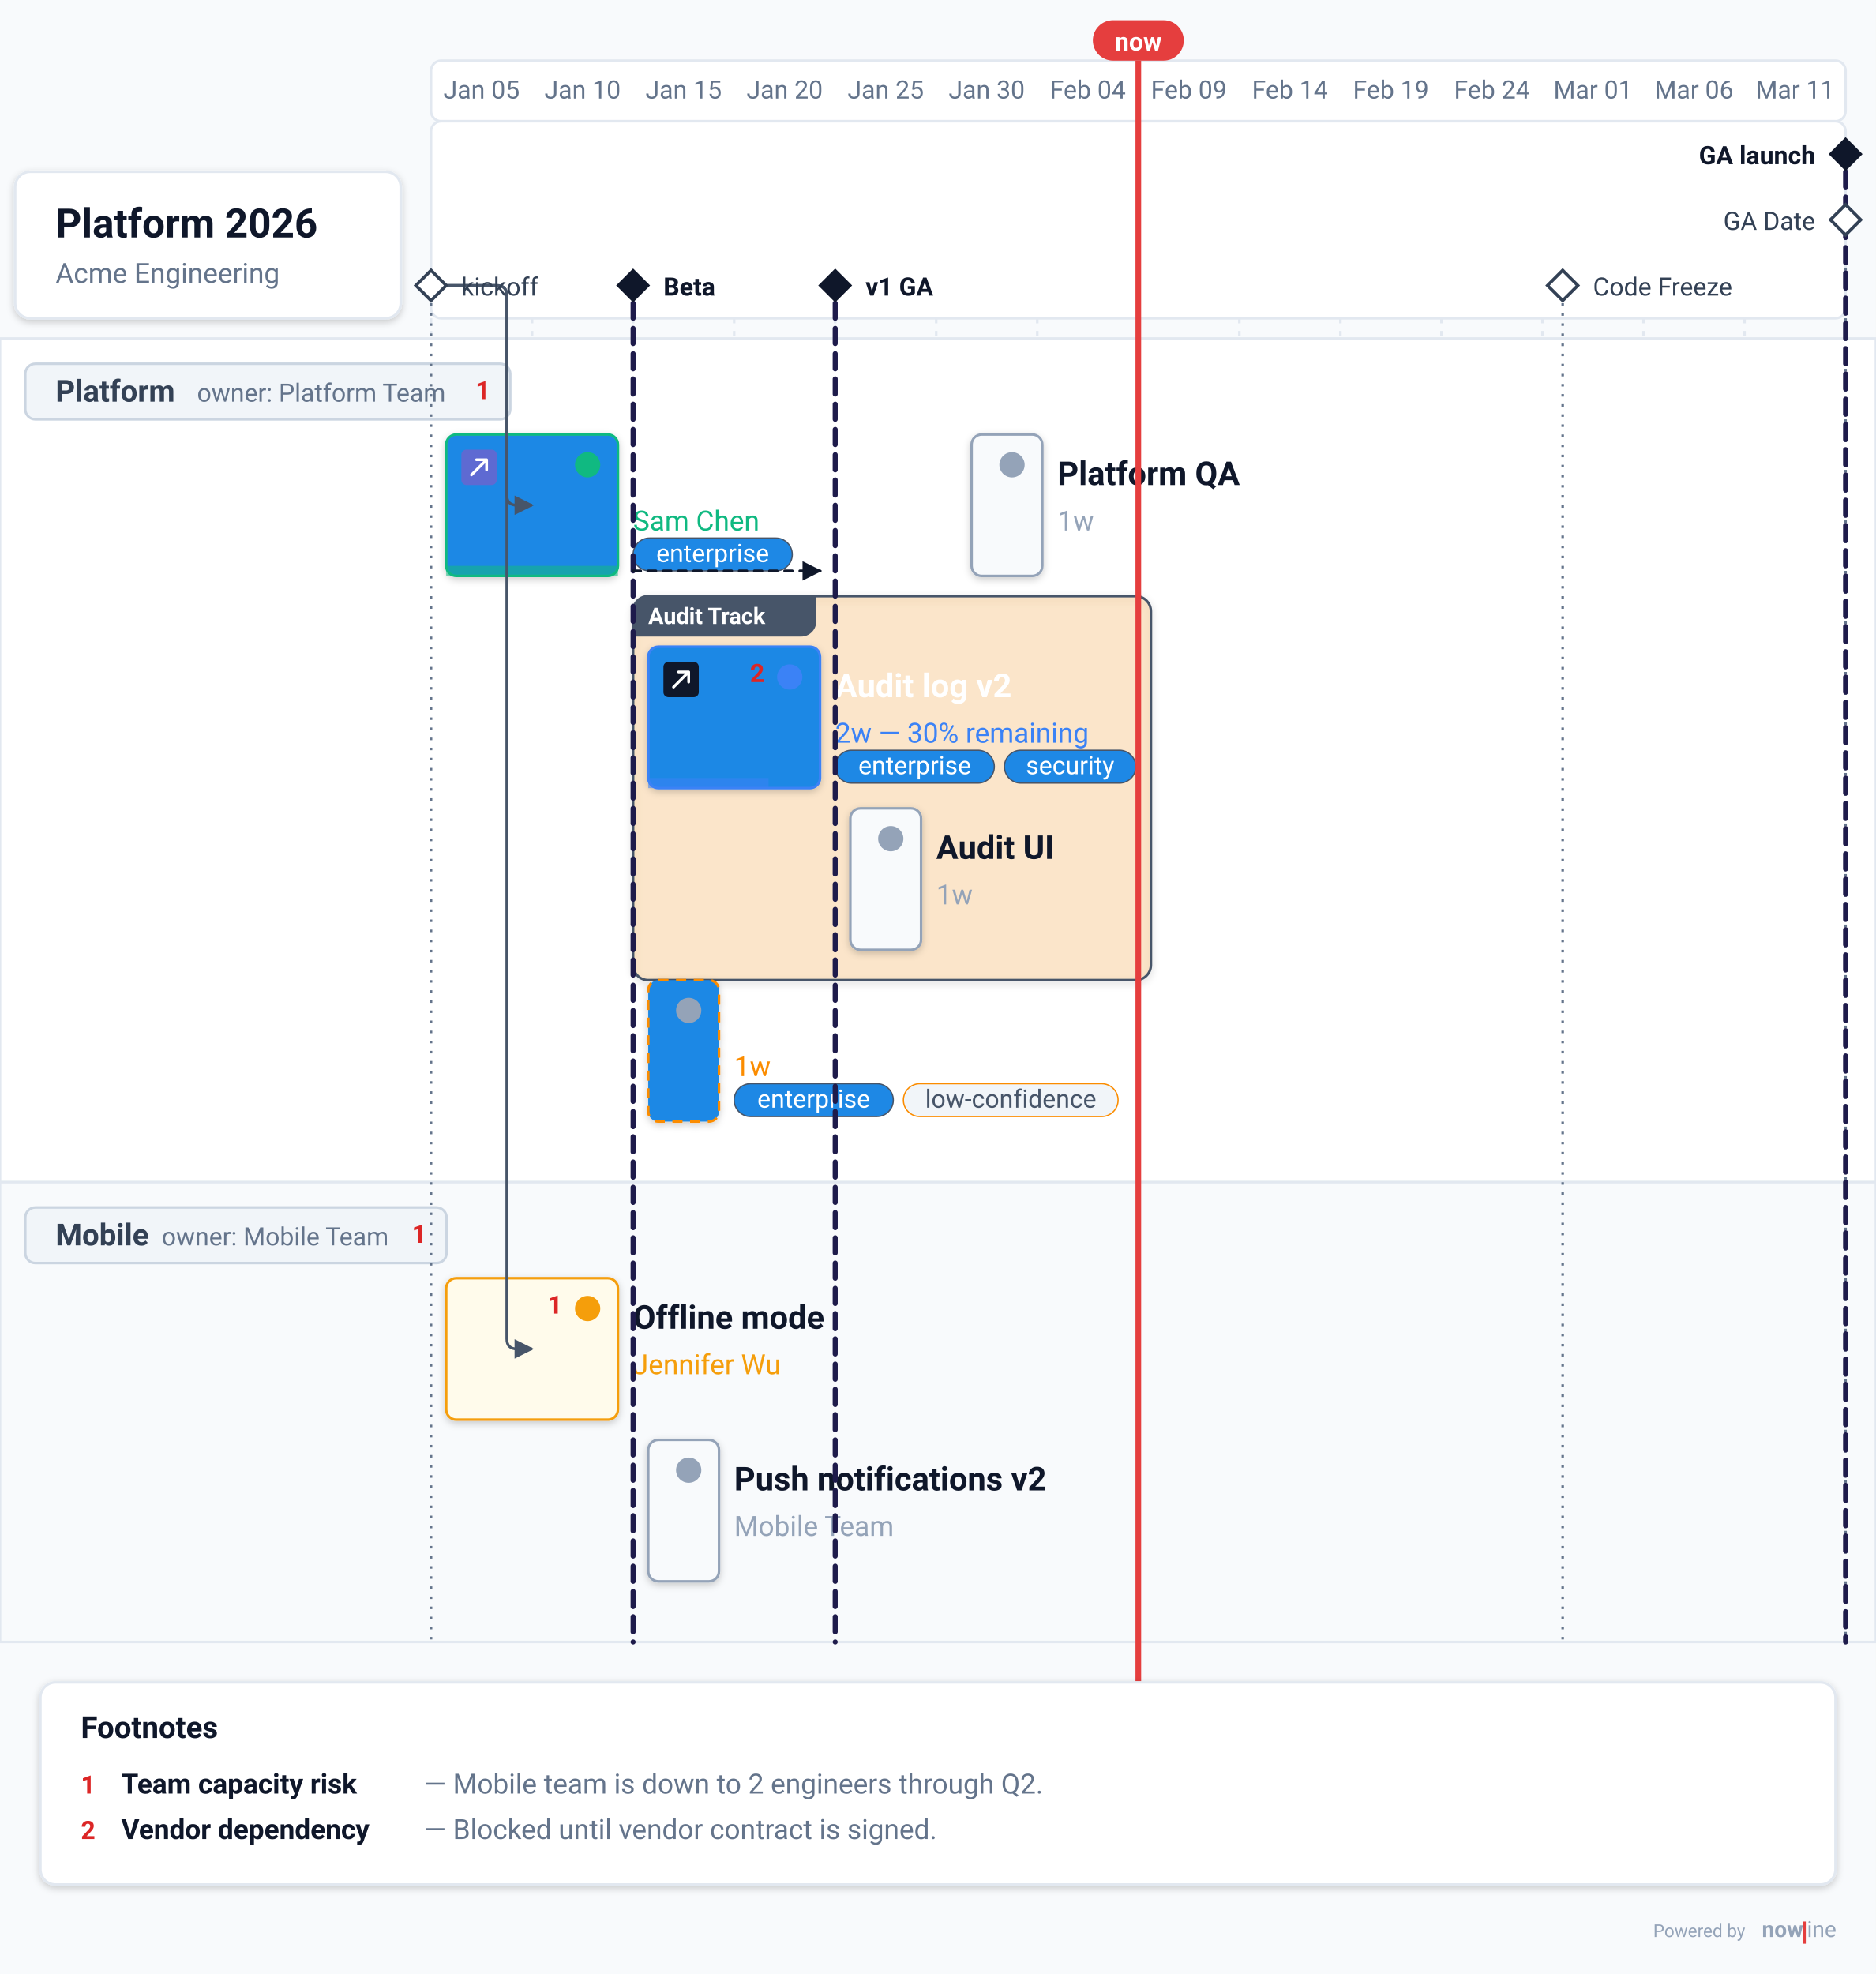
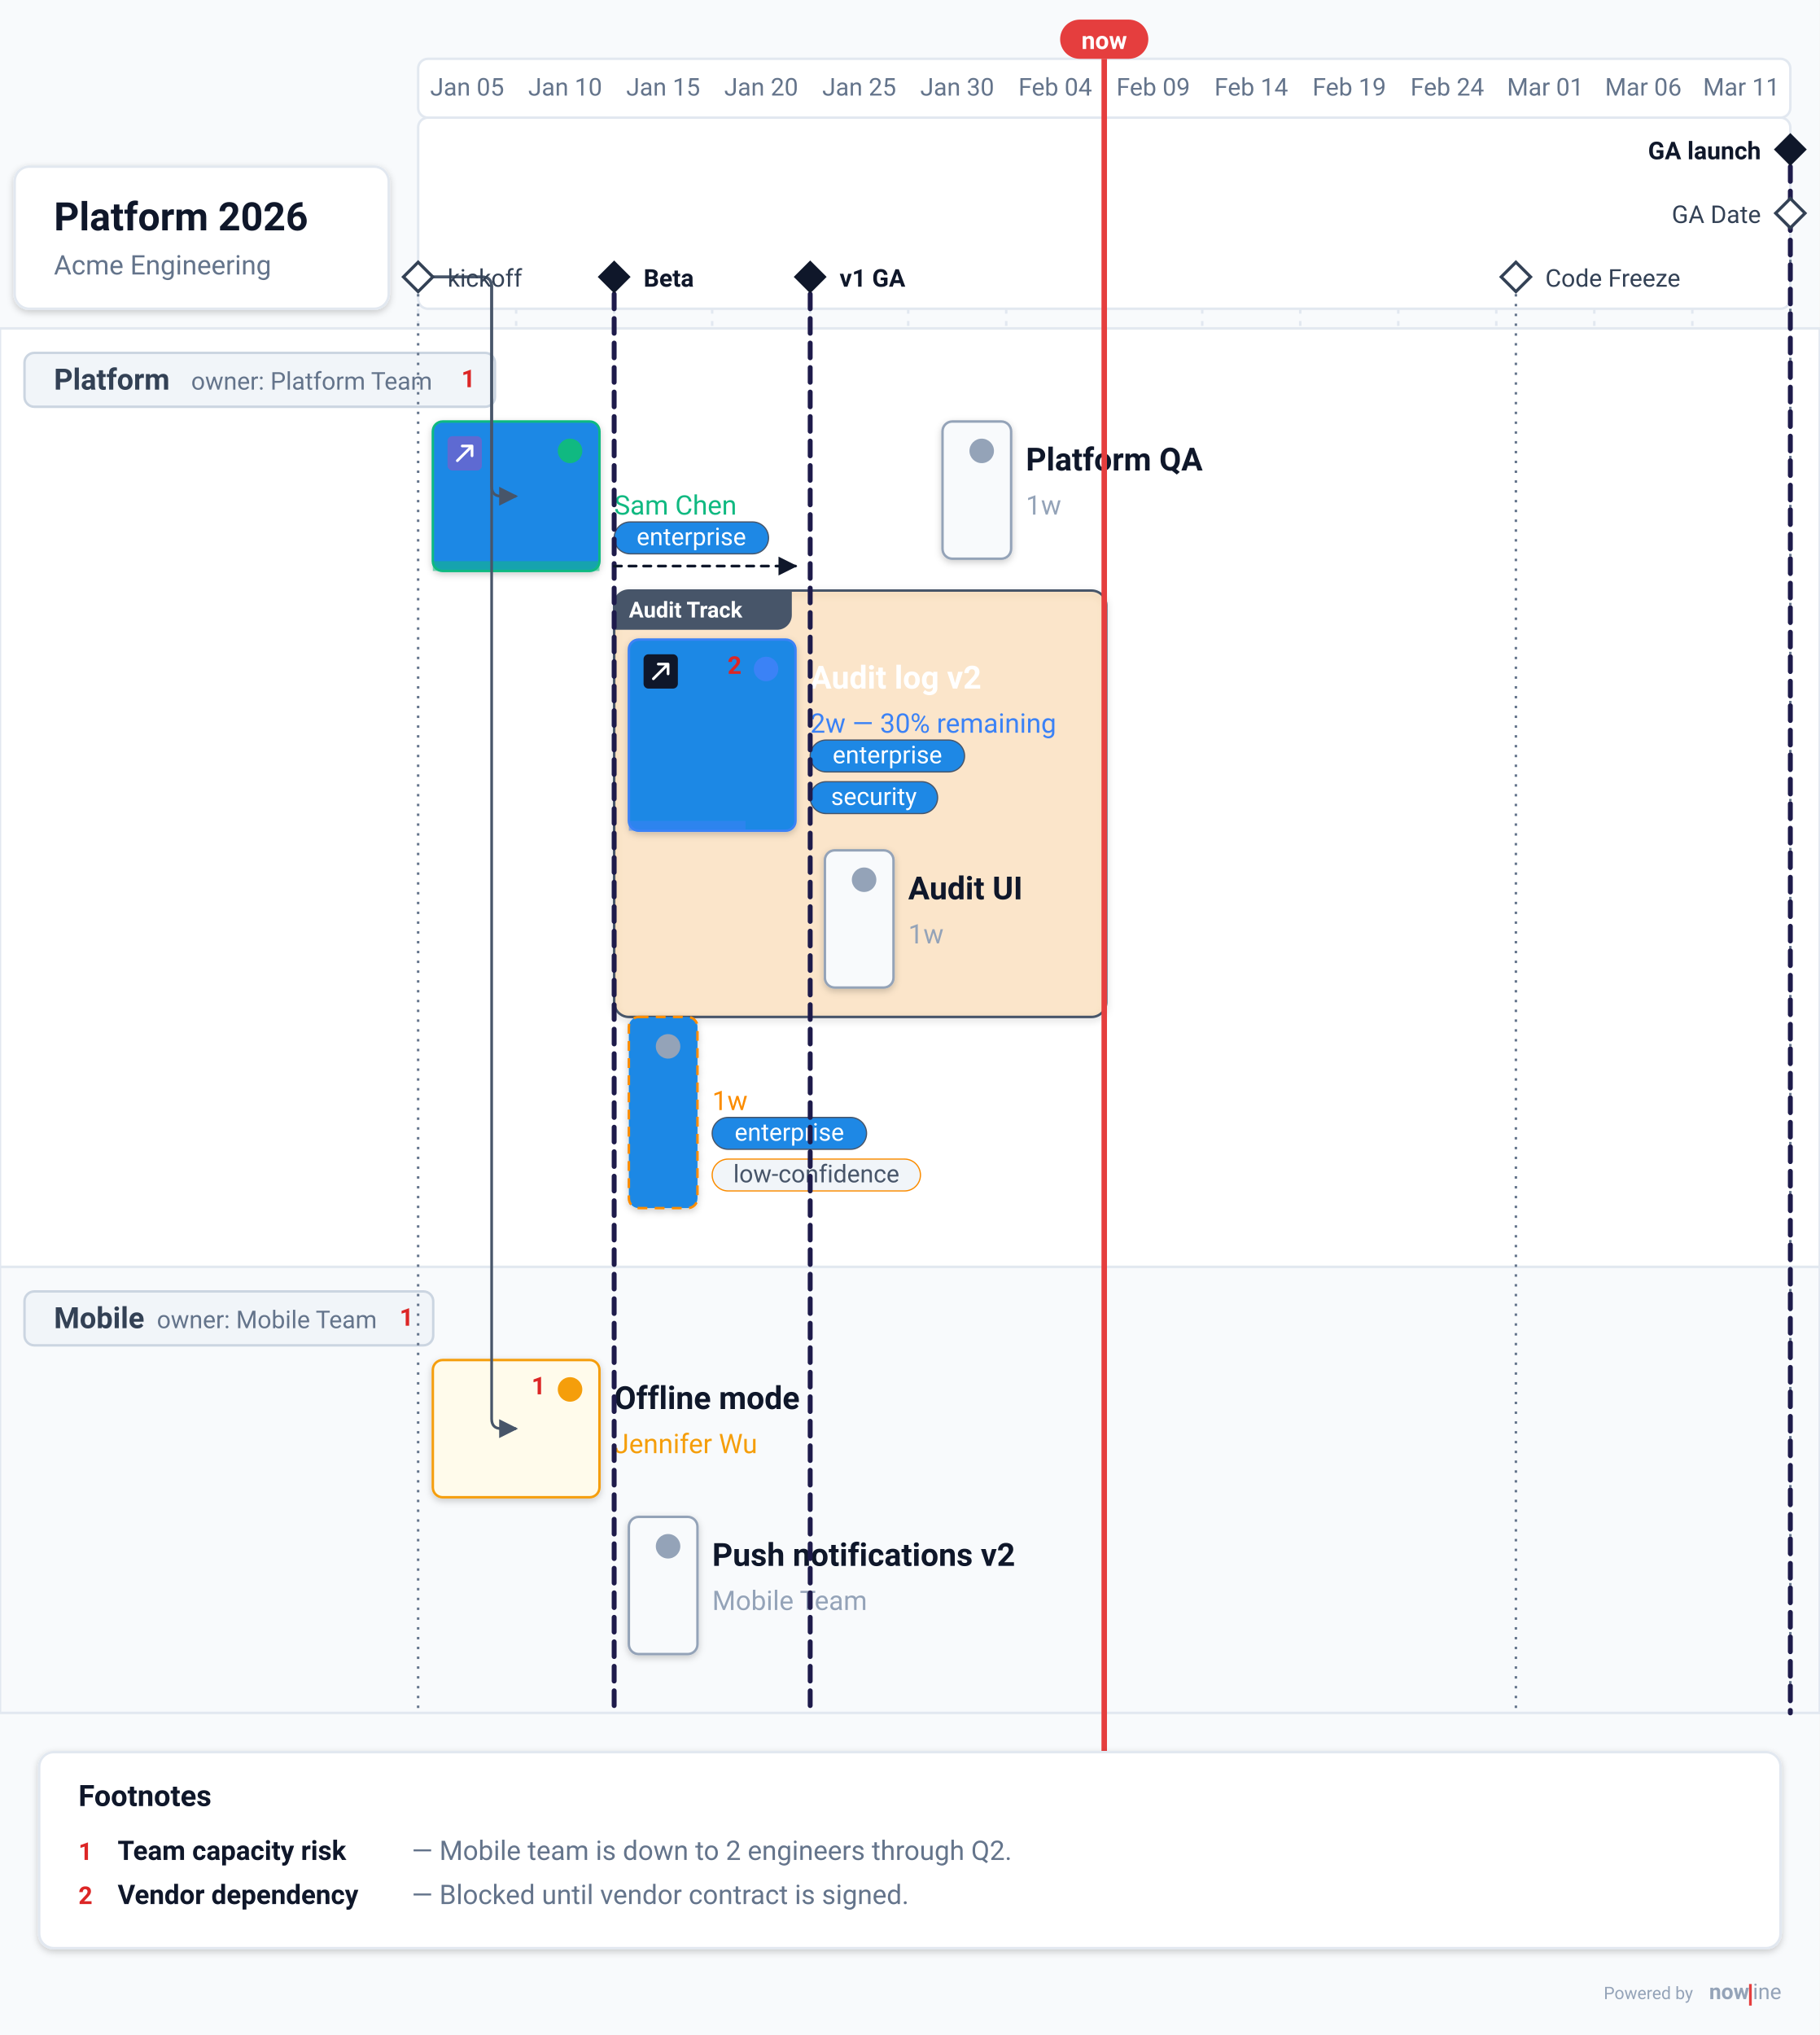
- <svg xmlns="http://www.w3.org/2000/svg" data-generator="nowline" data-theme="light" height="781.44" viewBox="0 0 742.64 781.44" width="742.64">
+ <svg xmlns="http://www.w3.org/2000/svg" data-generator="nowline" data-theme="light" height="830.44" viewBox="0 0 742.64 830.44" width="742.64">
  <defs>
    <filter height="200%" id="nl-0-root-shadow-subtle" width="200%" x="-50%" y="-50%">
      <feGaussianBlur in="SourceAlpha" stdDeviation="1.5" />
      <feOffset dx="0" dy="1" result="offsetblur" />
      <feComponentTransfer>
        <feFuncA type="linear" slope="0.2" />
      </feComponentTransfer>
      <feMerge>
        <feMergeNode />
        <feMergeNode in="SourceGraphic" />
      </feMerge>
    </filter>
    <filter height="200%" id="nl-0-root-shadow-fuzzy" width="200%" x="-50%" y="-50%">
      <feGaussianBlur in="SourceAlpha" stdDeviation="5" />
      <feOffset dx="0" dy="3" result="offsetblur" />
      <feComponentTransfer>
        <feFuncA type="linear" slope="0.3" />
      </feComponentTransfer>
      <feMerge>
        <feMergeNode />
        <feMergeNode in="SourceGraphic" />
      </feMerge>
    </filter>
    <filter height="200%" id="nl-0-root-shadow-hard" width="200%" x="-50%" y="-50%">
      <feGaussianBlur in="SourceAlpha" stdDeviation="0" />
      <feOffset dx="2" dy="2" result="offsetblur" />
      <feComponentTransfer>
        <feFuncA type="linear" slope="0.45" />
      </feComponentTransfer>
      <feMerge>
        <feMergeNode />
        <feMergeNode in="SourceGraphic" />
      </feMerge>
    </filter>
    <marker id="nl-arrow" viewBox="0 0 10 10" refX="9" refY="5" markerWidth="7" markerHeight="7" orient="auto">
      <path d="M 0 0 L 10 5 L 0 10 z" fill="#475569" />
    </marker>
    <marker id="nl-arrow-light" viewBox="0 0 10 10" refX="9" refY="5" markerWidth="7" markerHeight="7" orient="auto">
      <path d="M 0 0 L 10 5 L 0 10 z" fill="#94a3b8" />
    </marker>
    <marker id="nl-arrow-dark" viewBox="0 0 10 10" refX="9" refY="5" markerWidth="7" markerHeight="7" orient="auto">
      <path d="M 0 0 L 10 5 L 0 10 z" fill="#0f172a" />
    </marker>
  </defs>
-   <rect fill="#f8fafc" height="781.44" width="742.64" x="0" y="0" />
+   <rect fill="#f8fafc" height="830.44" width="742.64" x="0" y="0" />
  <g data-layer="timeline">
    <rect fill="#ffffff" height="24" rx="4" ry="4" stroke="#e2e8f0" stroke-width="1" width="560" x="170.64" y="24" />
    <rect fill="#ffffff" height="78" rx="4" ry="4" stroke="#e2e8f0" stroke-width="1" width="560" x="170.64" y="48" />
    <text fill="#64748b" font-family="system-ui, -apple-system, &quot;Segoe UI&quot;, Roboto, sans-serif" font-size="10" text-anchor="middle" x="190.64" y="39">Jan 05</text>
-     <line stroke="#e2e8f0" stroke-dasharray="2 3" stroke-width="1" x1="170.64" x2="170.64" y1="126" y2="650" />
+     <line stroke="#e2e8f0" stroke-dasharray="2 3" stroke-width="1" x1="170.64" x2="170.64" y1="126" y2="699" />
    <text fill="#64748b" font-family="system-ui, -apple-system, &quot;Segoe UI&quot;, Roboto, sans-serif" font-size="10" text-anchor="middle" x="230.64" y="39">Jan 10</text>
-     <line stroke="#e2e8f0" stroke-dasharray="2 3" stroke-width="1" x1="210.64" x2="210.64" y1="126" y2="650" />
+     <line stroke="#e2e8f0" stroke-dasharray="2 3" stroke-width="1" x1="210.64" x2="210.64" y1="126" y2="699" />
    <text fill="#64748b" font-family="system-ui, -apple-system, &quot;Segoe UI&quot;, Roboto, sans-serif" font-size="10" text-anchor="middle" x="270.64" y="39">Jan 15</text>
-     <line stroke="#e2e8f0" stroke-dasharray="2 3" stroke-width="1" x1="250.64" x2="250.64" y1="126" y2="650" />
+     <line stroke="#e2e8f0" stroke-dasharray="2 3" stroke-width="1" x1="250.64" x2="250.64" y1="126" y2="699" />
    <text fill="#64748b" font-family="system-ui, -apple-system, &quot;Segoe UI&quot;, Roboto, sans-serif" font-size="10" text-anchor="middle" x="310.64" y="39">Jan 20</text>
-     <line stroke="#e2e8f0" stroke-dasharray="2 3" stroke-width="1" x1="290.64" x2="290.64" y1="126" y2="650" />
+     <line stroke="#e2e8f0" stroke-dasharray="2 3" stroke-width="1" x1="290.64" x2="290.64" y1="126" y2="699" />
    <text fill="#64748b" font-family="system-ui, -apple-system, &quot;Segoe UI&quot;, Roboto, sans-serif" font-size="10" text-anchor="middle" x="350.64" y="39">Jan 25</text>
-     <line stroke="#e2e8f0" stroke-dasharray="2 3" stroke-width="1" x1="330.64" x2="330.64" y1="126" y2="650" />
+     <line stroke="#e2e8f0" stroke-dasharray="2 3" stroke-width="1" x1="330.64" x2="330.64" y1="126" y2="699" />
    <text fill="#64748b" font-family="system-ui, -apple-system, &quot;Segoe UI&quot;, Roboto, sans-serif" font-size="10" text-anchor="middle" x="390.64" y="39">Jan 30</text>
-     <line stroke="#e2e8f0" stroke-dasharray="2 3" stroke-width="1" x1="370.64" x2="370.64" y1="126" y2="650" />
+     <line stroke="#e2e8f0" stroke-dasharray="2 3" stroke-width="1" x1="370.64" x2="370.64" y1="126" y2="699" />
    <text fill="#64748b" font-family="system-ui, -apple-system, &quot;Segoe UI&quot;, Roboto, sans-serif" font-size="10" text-anchor="middle" x="430.64" y="39">Feb 04</text>
-     <line stroke="#e2e8f0" stroke-dasharray="2 3" stroke-width="1" x1="410.64" x2="410.64" y1="126" y2="650" />
+     <line stroke="#e2e8f0" stroke-dasharray="2 3" stroke-width="1" x1="410.64" x2="410.64" y1="126" y2="699" />
    <text fill="#64748b" font-family="system-ui, -apple-system, &quot;Segoe UI&quot;, Roboto, sans-serif" font-size="10" text-anchor="middle" x="470.64" y="39">Feb 09</text>
-     <line stroke="#e2e8f0" stroke-dasharray="2 3" stroke-width="1" x1="450.64" x2="450.64" y1="126" y2="650" />
+     <line stroke="#e2e8f0" stroke-dasharray="2 3" stroke-width="1" x1="450.64" x2="450.64" y1="126" y2="699" />
    <text fill="#64748b" font-family="system-ui, -apple-system, &quot;Segoe UI&quot;, Roboto, sans-serif" font-size="10" text-anchor="middle" x="510.64" y="39">Feb 14</text>
-     <line stroke="#e2e8f0" stroke-dasharray="2 3" stroke-width="1" x1="490.64" x2="490.64" y1="126" y2="650" />
+     <line stroke="#e2e8f0" stroke-dasharray="2 3" stroke-width="1" x1="490.64" x2="490.64" y1="126" y2="699" />
    <text fill="#64748b" font-family="system-ui, -apple-system, &quot;Segoe UI&quot;, Roboto, sans-serif" font-size="10" text-anchor="middle" x="550.64" y="39">Feb 19</text>
-     <line stroke="#e2e8f0" stroke-dasharray="2 3" stroke-width="1" x1="530.64" x2="530.64" y1="126" y2="650" />
+     <line stroke="#e2e8f0" stroke-dasharray="2 3" stroke-width="1" x1="530.64" x2="530.64" y1="126" y2="699" />
    <text fill="#64748b" font-family="system-ui, -apple-system, &quot;Segoe UI&quot;, Roboto, sans-serif" font-size="10" text-anchor="middle" x="590.64" y="39">Feb 24</text>
-     <line stroke="#e2e8f0" stroke-dasharray="2 3" stroke-width="1" x1="570.64" x2="570.64" y1="126" y2="650" />
+     <line stroke="#e2e8f0" stroke-dasharray="2 3" stroke-width="1" x1="570.64" x2="570.64" y1="126" y2="699" />
    <text fill="#64748b" font-family="system-ui, -apple-system, &quot;Segoe UI&quot;, Roboto, sans-serif" font-size="10" text-anchor="middle" x="630.64" y="39">Mar 01</text>
-     <line stroke="#e2e8f0" stroke-dasharray="2 3" stroke-width="1" x1="610.64" x2="610.64" y1="126" y2="650" />
+     <line stroke="#e2e8f0" stroke-dasharray="2 3" stroke-width="1" x1="610.64" x2="610.64" y1="126" y2="699" />
    <text fill="#64748b" font-family="system-ui, -apple-system, &quot;Segoe UI&quot;, Roboto, sans-serif" font-size="10" text-anchor="middle" x="670.64" y="39">Mar 06</text>
-     <line stroke="#e2e8f0" stroke-dasharray="2 3" stroke-width="1" x1="650.64" x2="650.64" y1="126" y2="650" />
+     <line stroke="#e2e8f0" stroke-dasharray="2 3" stroke-width="1" x1="650.64" x2="650.64" y1="126" y2="699" />
    <text fill="#64748b" font-family="system-ui, -apple-system, &quot;Segoe UI&quot;, Roboto, sans-serif" font-size="10" text-anchor="middle" x="710.64" y="39">Mar 11</text>
-     <line stroke="#e2e8f0" stroke-dasharray="2 3" stroke-width="1" x1="690.64" x2="690.64" y1="126" y2="650" />
-     <line stroke="#e2e8f0" stroke-dasharray="2 3" stroke-width="1" x1="730.64" x2="730.64" y1="126" y2="650" />
+     <line stroke="#e2e8f0" stroke-dasharray="2 3" stroke-width="1" x1="690.64" x2="690.64" y1="126" y2="699" />
+     <line stroke="#e2e8f0" stroke-dasharray="2 3" stroke-width="1" x1="730.64" x2="730.64" y1="126" y2="699" />
  </g>
  <g data-id="platform" data-layer="swimlane">
-     <rect fill="#ffffff" height="334" stroke="#e2e8f0" stroke-width="1" width="742.64" x="0" y="134" />
+     <rect fill="#ffffff" height="383" stroke="#e2e8f0" stroke-width="1" width="742.64" x="0" y="134" />
    <rect fill="#f1f5f9" height="22" rx="4" ry="4" stroke="#cbd5e1" stroke-width="1" width="192" x="10" y="144" />
    <text fill="#334155" font-family="system-ui, -apple-system, &quot;Segoe UI&quot;, Roboto, sans-serif" font-size="12" font-weight="600" x="22" y="159">Platform</text>
    <text fill="#64748b" font-family="system-ui, -apple-system, &quot;Segoe UI&quot;, Roboto, sans-serif" font-size="10" x="78" y="159">owner: Platform Team</text>
    <text fill="#dc2626" font-family="system-ui, -apple-system, &quot;Segoe UI&quot;, Roboto, sans-serif" font-size="10" font-weight="700" text-anchor="end" x="194" y="158">1</text>
    <g data-id="auth-refactor" data-layer="item">
-       <rect fill="#1e88e5" filter="url(#nl-0-root-shadow-subtle)" height="56" rx="4" ry="4" stroke="#10b981" stroke-width="1" width="68" x="176.64" y="172" />
-       <rect fill="#10b981" height="4" opacity="0.55" width="68" x="176.64" y="224" />
+       <rect fill="#1e88e5" filter="url(#nl-0-root-shadow-subtle)" height="61" rx="4" ry="4" stroke="#10b981" stroke-width="1" width="68" x="176.64" y="172" />
+       <rect fill="#10b981" height="4" opacity="0.55" width="68" x="176.64" y="229" />
      <circle cx="232.64" cy="184" fill="#10b981" r="5" />
      <text fill="#ffffff" font-family="system-ui, -apple-system, &quot;Segoe UI&quot;, Roboto, sans-serif" font-size="13" font-weight="600" x="250.64" y="192">Auth refactor</text>
      <text fill="#10b981" font-family="system-ui, -apple-system, &quot;Segoe UI&quot;, Roboto, sans-serif" font-size="11" x="250.64" y="210">Sam Chen</text>
      <a href="https://linear.app/acme/issue/ENG-123" rel="noopener" target="_blank">
        <rect fill="#5e6ad2" height="14" rx="2" ry="2" width="14" x="182.64" y="178" />
        <path d="M186.64 188 L192.64 182 M188.64 182 H192.64 V186" fill="none" stroke="#ffffff" stroke-linecap="round" stroke-linejoin="round" stroke-width="1.1" />
      </a>
      <rect fill="#1e88e5" height="13" rx="6.5" ry="6.5" stroke="#475569" stroke-width="0.5" width="63" x="250.64" y="213" />
      <text fill="#ffffff" font-family="system-ui, -apple-system, &quot;Segoe UI&quot;, Roboto, sans-serif" font-size="10" font-style="normal" font-weight="400" text-anchor="middle" x="282.14" y="222.5">enterprise</text>
    </g>
    <g data-layer="parallel">
      <g data-id="audit-track" data-layer="group">
-         <rect fill="#fb8c00" fill-opacity="0.18" filter="url(#nl-0-root-shadow-subtle)" height="152" rx="6" ry="6" stroke="#475569" stroke-width="1" width="205" x="250.64" y="236" />
-         <path d="M256.64 236H323.14V246A6 6 0 0 1 317.14 252H250.64V242A6 6 0 0 1 256.64 236Z" fill="#475569" />
-         <text fill="#ffffff" font-family="system-ui, -apple-system, &quot;Segoe UI&quot;, Roboto, sans-serif" font-size="9" font-weight="600" x="256.64" y="247">Audit Track</text>
+         <rect fill="#fb8c00" fill-opacity="0.18" filter="url(#nl-0-root-shadow-subtle)" height="174" rx="6" ry="6" stroke="#475569" stroke-width="1" width="200.84" x="250.64" y="241" />
+         <path d="M256.64 241H323.14V251A6 6 0 0 1 317.14 257H250.64V247A6 6 0 0 1 256.64 241Z" fill="#475569" />
+         <text fill="#ffffff" font-family="system-ui, -apple-system, &quot;Segoe UI&quot;, Roboto, sans-serif" font-size="9" font-weight="600" x="256.64" y="252">Audit Track</text>
        <g data-id="audit-log" data-layer="item">
-           <rect fill="#1e88e5" filter="url(#nl-0-root-shadow-subtle)" height="56" rx="4" ry="4" stroke="#3b82f6" stroke-width="1" width="68" x="256.64" y="256" />
-           <rect fill="#3b82f6" height="4" opacity="0.55" width="47.6" x="256.64" y="308" />
-           <circle cx="312.64" cy="268" fill="#3b82f6" r="5" />
-           <text fill="#ffffff" font-family="system-ui, -apple-system, &quot;Segoe UI&quot;, Roboto, sans-serif" font-size="13" font-weight="600" x="330.64" y="276">Audit log v2</text>
-           <text fill="#3b82f6" font-family="system-ui, -apple-system, &quot;Segoe UI&quot;, Roboto, sans-serif" font-size="11" x="330.64" y="294">2w — 30% remaining</text>
-           <text fill="#dc2626" font-family="system-ui, -apple-system, &quot;Segoe UI&quot;, Roboto, sans-serif" font-size="10" font-weight="700" text-anchor="end" x="302.64" y="270">2</text>
+           <rect fill="#1e88e5" filter="url(#nl-0-root-shadow-subtle)" height="78" rx="4" ry="4" stroke="#3b82f6" stroke-width="1" width="68" x="256.64" y="261" />
+           <rect fill="#3b82f6" height="4" opacity="0.55" width="47.6" x="256.64" y="335" />
+           <circle cx="312.64" cy="273" fill="#3b82f6" r="5" />
+           <text fill="#ffffff" font-family="system-ui, -apple-system, &quot;Segoe UI&quot;, Roboto, sans-serif" font-size="13" font-weight="600" x="330.64" y="281">Audit log v2</text>
+           <text fill="#3b82f6" font-family="system-ui, -apple-system, &quot;Segoe UI&quot;, Roboto, sans-serif" font-size="11" x="330.64" y="299">2w — 30% remaining</text>
+           <text fill="#dc2626" font-family="system-ui, -apple-system, &quot;Segoe UI&quot;, Roboto, sans-serif" font-size="10" font-weight="700" text-anchor="end" x="302.64" y="275">2</text>
          <a href="https://wiki.acme.com/audit" rel="noopener" target="_blank">
-             <rect fill="#0f172a" height="14" rx="2" ry="2" width="14" x="262.64" y="262" />
-             <path d="M266.64 272 L272.64 266 M268.64 266 H272.64 V270" fill="none" stroke="#ffffff" stroke-linecap="round" stroke-linejoin="round" stroke-width="1.1" />
+             <rect fill="#0f172a" height="14" rx="2" ry="2" width="14" x="262.64" y="267" />
+             <path d="M266.64 277 L272.64 271 M268.64 271 H272.64 V275" fill="none" stroke="#ffffff" stroke-linecap="round" stroke-linejoin="round" stroke-width="1.1" />
          </a>
-           <rect fill="#1e88e5" height="13" rx="6.5" ry="6.5" stroke="#475569" stroke-width="0.5" width="63" x="330.64" y="297" />
-           <text fill="#ffffff" font-family="system-ui, -apple-system, &quot;Segoe UI&quot;, Roboto, sans-serif" font-size="10" font-style="normal" font-weight="400" text-anchor="middle" x="362.14" y="306.5">enterprise</text>
-           <rect fill="#1e88e5" height="13" rx="6.5" ry="6.5" stroke="#475569" stroke-width="0.5" width="52" x="397.64" y="297" />
-           <text fill="#ffffff" font-family="system-ui, -apple-system, &quot;Segoe UI&quot;, Roboto, sans-serif" font-size="10" font-style="normal" font-weight="400" text-anchor="middle" x="423.64" y="306.5">security</text>
+           <rect fill="#1e88e5" height="13" rx="6.5" ry="6.5" stroke="#475569" stroke-width="0.5" width="63" x="330.64" y="302" />
+           <text fill="#ffffff" font-family="system-ui, -apple-system, &quot;Segoe UI&quot;, Roboto, sans-serif" font-size="10" font-style="normal" font-weight="400" text-anchor="middle" x="362.14" y="311.5">enterprise</text>
+           <rect fill="#1e88e5" height="13" rx="6.5" ry="6.5" stroke="#475569" stroke-width="0.5" width="52" x="330.64" y="319" />
+           <text fill="#ffffff" font-family="system-ui, -apple-system, &quot;Segoe UI&quot;, Roboto, sans-serif" font-size="10" font-style="normal" font-weight="400" text-anchor="middle" x="356.64" y="328.5">security</text>
        </g>
        <g data-id="audit-ui" data-layer="item">
-           <rect fill="#f8fafc" filter="url(#nl-0-root-shadow-subtle)" height="56" rx="4" ry="4" stroke="#94a3b8" stroke-width="1" width="28" x="336.64" y="320" />
-           <circle cx="352.64" cy="332" fill="#94a3b8" r="5" />
-           <text fill="#0f172a" font-family="system-ui, -apple-system, &quot;Segoe UI&quot;, Roboto, sans-serif" font-size="13" font-weight="600" x="370.64" y="340">Audit UI</text>
-           <text fill="#94a3b8" font-family="system-ui, -apple-system, &quot;Segoe UI&quot;, Roboto, sans-serif" font-size="11" x="370.64" y="358">1w</text>
+           <rect fill="#f8fafc" filter="url(#nl-0-root-shadow-subtle)" height="56" rx="4" ry="4" stroke="#94a3b8" stroke-width="1" width="28" x="336.64" y="347" />
+           <circle cx="352.64" cy="359" fill="#94a3b8" r="5" />
+           <text fill="#0f172a" font-family="system-ui, -apple-system, &quot;Segoe UI&quot;, Roboto, sans-serif" font-size="13" font-weight="600" x="370.64" y="367">Audit UI</text>
+           <text fill="#94a3b8" font-family="system-ui, -apple-system, &quot;Segoe UI&quot;, Roboto, sans-serif" font-size="11" x="370.64" y="385">1w</text>
        </g>
      </g>
      <g data-id="sso" data-layer="item">
-         <rect fill="#1e88e5" filter="url(#nl-0-root-shadow-subtle)" height="56" rx="4" ry="4" stroke="#fb8c00" stroke-dasharray="4 3" stroke-width="1" width="28" x="256.64" y="388" />
-         <circle cx="272.64" cy="400" fill="#94a3b8" r="5" />
-         <text fill="#ffffff" font-family="system-ui, -apple-system, &quot;Segoe UI&quot;, Roboto, sans-serif" font-size="13" font-weight="600" x="290.64" y="408">SSO plugins</text>
-         <text fill="#fb8c00" font-family="system-ui, -apple-system, &quot;Segoe UI&quot;, Roboto, sans-serif" font-size="11" x="290.64" y="426">1w</text>
-         <rect fill="#1e88e5" height="13" rx="6.5" ry="6.5" stroke="#475569" stroke-width="0.5" width="63" x="290.64" y="429" />
-         <text fill="#ffffff" font-family="system-ui, -apple-system, &quot;Segoe UI&quot;, Roboto, sans-serif" font-size="10" font-style="normal" font-weight="400" text-anchor="middle" x="322.14" y="438.5">enterprise</text>
-         <rect fill="#f1f5f9" height="13" rx="6.5" ry="6.5" stroke="#fb8c00" stroke-width="0.5" width="85" x="357.64" y="429" />
-         <text fill="#475569" font-family="system-ui, -apple-system, &quot;Segoe UI&quot;, Roboto, sans-serif" font-size="10" font-style="normal" font-weight="400" text-anchor="middle" x="400.14" y="438.5">low-confidence</text>
+         <rect fill="#1e88e5" filter="url(#nl-0-root-shadow-subtle)" height="78" rx="4" ry="4" stroke="#fb8c00" stroke-dasharray="4 3" stroke-width="1" width="28" x="256.64" y="415" />
+         <circle cx="272.64" cy="427" fill="#94a3b8" r="5" />
+         <text fill="#ffffff" font-family="system-ui, -apple-system, &quot;Segoe UI&quot;, Roboto, sans-serif" font-size="13" font-weight="600" x="290.64" y="435">SSO plugins</text>
+         <text fill="#fb8c00" font-family="system-ui, -apple-system, &quot;Segoe UI&quot;, Roboto, sans-serif" font-size="11" x="290.64" y="453">1w</text>
+         <rect fill="#1e88e5" height="13" rx="6.5" ry="6.5" stroke="#475569" stroke-width="0.5" width="63" x="290.64" y="456" />
+         <text fill="#ffffff" font-family="system-ui, -apple-system, &quot;Segoe UI&quot;, Roboto, sans-serif" font-size="10" font-style="normal" font-weight="400" text-anchor="middle" x="322.14" y="465.5">enterprise</text>
+         <rect fill="#f1f5f9" height="13" rx="6.5" ry="6.5" stroke="#fb8c00" stroke-width="0.5" width="85" x="290.64" y="473" />
+         <text fill="#475569" font-family="system-ui, -apple-system, &quot;Segoe UI&quot;, Roboto, sans-serif" font-size="10" font-style="normal" font-weight="400" text-anchor="middle" x="333.14" y="482.5">low-confidence</text>
      </g>
    </g>
    <g data-id="platform-qa" data-layer="item">
      <rect fill="#f8fafc" filter="url(#nl-0-root-shadow-subtle)" height="56" rx="4" ry="4" stroke="#94a3b8" stroke-width="1" width="28" x="384.64" y="172" />
      <circle cx="400.64" cy="184" fill="#94a3b8" r="5" />
      <text fill="#0f172a" font-family="system-ui, -apple-system, &quot;Segoe UI&quot;, Roboto, sans-serif" font-size="13" font-weight="600" x="418.64" y="192">Platform QA</text>
      <text fill="#94a3b8" font-family="system-ui, -apple-system, &quot;Segoe UI&quot;, Roboto, sans-serif" font-size="11" x="418.64" y="210">1w</text>
    </g>
  </g>
  <g data-id="mobile" data-layer="swimlane">
-     <rect fill="#f8fafc" height="182" stroke="#e2e8f0" stroke-width="1" width="742.64" x="0" y="468" />
-     <rect fill="#f1f5f9" height="22" rx="4" ry="4" stroke="#cbd5e1" stroke-width="1" width="166.8" x="10" y="478" />
-     <text fill="#334155" font-family="system-ui, -apple-system, &quot;Segoe UI&quot;, Roboto, sans-serif" font-size="12" font-weight="600" x="22" y="493">Mobile</text>
-     <text fill="#64748b" font-family="system-ui, -apple-system, &quot;Segoe UI&quot;, Roboto, sans-serif" font-size="10" x="64" y="493">owner: Mobile Team</text>
-     <text fill="#dc2626" font-family="system-ui, -apple-system, &quot;Segoe UI&quot;, Roboto, sans-serif" font-size="10" font-weight="700" text-anchor="end" x="168.8" y="492">1</text>
+     <rect fill="#f8fafc" height="182" stroke="#e2e8f0" stroke-width="1" width="742.64" x="0" y="517" />
+     <rect fill="#f1f5f9" height="22" rx="4" ry="4" stroke="#cbd5e1" stroke-width="1" width="166.8" x="10" y="527" />
+     <text fill="#334155" font-family="system-ui, -apple-system, &quot;Segoe UI&quot;, Roboto, sans-serif" font-size="12" font-weight="600" x="22" y="542">Mobile</text>
+     <text fill="#64748b" font-family="system-ui, -apple-system, &quot;Segoe UI&quot;, Roboto, sans-serif" font-size="10" x="64" y="542">owner: Mobile Team</text>
+     <text fill="#dc2626" font-family="system-ui, -apple-system, &quot;Segoe UI&quot;, Roboto, sans-serif" font-size="10" font-weight="700" text-anchor="end" x="168.8" y="541">1</text>
    <g data-id="offline" data-layer="item">
-       <rect fill="#fffbeb" filter="url(#nl-0-root-shadow-subtle)" height="56" rx="4" ry="4" stroke="#f59e0b" stroke-width="1" width="68" x="176.64" y="506" />
-       <circle cx="232.64" cy="518" fill="#f59e0b" r="5" />
-       <text fill="#0f172a" font-family="system-ui, -apple-system, &quot;Segoe UI&quot;, Roboto, sans-serif" font-size="13" font-weight="600" x="250.64" y="526">Offline mode</text>
-       <text fill="#f59e0b" font-family="system-ui, -apple-system, &quot;Segoe UI&quot;, Roboto, sans-serif" font-size="11" x="250.64" y="544">Jennifer Wu</text>
-       <text fill="#dc2626" font-family="system-ui, -apple-system, &quot;Segoe UI&quot;, Roboto, sans-serif" font-size="10" font-weight="700" text-anchor="end" x="222.64" y="520">1</text>
+       <rect fill="#fffbeb" filter="url(#nl-0-root-shadow-subtle)" height="56" rx="4" ry="4" stroke="#f59e0b" stroke-width="1" width="68" x="176.64" y="555" />
+       <circle cx="232.64" cy="567" fill="#f59e0b" r="5" />
+       <text fill="#0f172a" font-family="system-ui, -apple-system, &quot;Segoe UI&quot;, Roboto, sans-serif" font-size="13" font-weight="600" x="250.64" y="575">Offline mode</text>
+       <text fill="#f59e0b" font-family="system-ui, -apple-system, &quot;Segoe UI&quot;, Roboto, sans-serif" font-size="11" x="250.64" y="593">Jennifer Wu</text>
+       <text fill="#dc2626" font-family="system-ui, -apple-system, &quot;Segoe UI&quot;, Roboto, sans-serif" font-size="10" font-weight="700" text-anchor="end" x="222.64" y="569">1</text>
    </g>
    <g data-id="push-v2" data-layer="item">
-       <rect fill="#f8fafc" filter="url(#nl-0-root-shadow-subtle)" height="56" rx="4" ry="4" stroke="#94a3b8" stroke-width="1" width="28" x="256.64" y="570" />
-       <circle cx="272.64" cy="582" fill="#94a3b8" r="5" />
-       <text fill="#0f172a" font-family="system-ui, -apple-system, &quot;Segoe UI&quot;, Roboto, sans-serif" font-size="13" font-weight="600" x="290.64" y="590">Push notifications v2</text>
-       <text fill="#94a3b8" font-family="system-ui, -apple-system, &quot;Segoe UI&quot;, Roboto, sans-serif" font-size="11" x="290.64" y="608">Mobile Team</text>
-     </g>
-   </g>
-   <path d="M170.64 113 L196.64 113 Q200.64 113 200.64 117 L200.64 196 Q200.64 200 204.64 200 L210.64 200" fill="none" marker-end="url(#nl-arrow)" stroke="#475569" stroke-linejoin="round" stroke-width="1.1" />
-   <path d="M170.64 113 L196.64 113 Q200.64 113 200.64 117 L200.64 530 Q200.64 534 204.64 534 L210.64 534" fill="none" marker-end="url(#nl-arrow)" stroke="#475569" stroke-linejoin="round" stroke-width="1.1" />
-   <line stroke="#64748b" stroke-dasharray="1 3" stroke-width="1" x1="170.64" x2="170.64" y1="120" y2="650" />
-   <line stroke="#64748b" stroke-dasharray="1 3" stroke-width="1" x1="618.64" x2="618.64" y1="120" y2="650" />
-   <line stroke="#64748b" stroke-dasharray="1 3" stroke-width="1" x1="730.64" x2="730.64" y1="94" y2="650" />
-   <line stroke="#1e1b4b" stroke-dasharray="6 4" stroke-linecap="round" stroke-width="2" x1="250.64" x2="250.64" y1="120" y2="650" />
-   <line stroke="#1e1b4b" stroke-dasharray="6 4" stroke-linecap="round" stroke-width="2" x1="330.64" x2="330.64" y1="120" y2="650" />
-   <path d="M250.64 226 H324.64" fill="none" marker-end="url(#nl-arrow-dark)" stroke="#0f172a" stroke-dasharray="3 3" stroke-linecap="round" stroke-width="1.1" />
-   <line stroke="#1e1b4b" stroke-dasharray="6 4" stroke-linecap="round" stroke-width="2" x1="730.64" x2="730.64" y1="68" y2="650" />
+       <rect fill="#f8fafc" filter="url(#nl-0-root-shadow-subtle)" height="56" rx="4" ry="4" stroke="#94a3b8" stroke-width="1" width="28" x="256.64" y="619" />
+       <circle cx="272.64" cy="631" fill="#94a3b8" r="5" />
+       <text fill="#0f172a" font-family="system-ui, -apple-system, &quot;Segoe UI&quot;, Roboto, sans-serif" font-size="13" font-weight="600" x="290.64" y="639">Push notifications v2</text>
+       <text fill="#94a3b8" font-family="system-ui, -apple-system, &quot;Segoe UI&quot;, Roboto, sans-serif" font-size="11" x="290.64" y="657">Mobile Team</text>
+     </g>
+   </g>
+   <path d="M170.64 113 L196.64 113 Q200.64 113 200.64 117 L200.64 198.5 Q200.64 202.5 204.64 202.5 L210.64 202.5" fill="none" marker-end="url(#nl-arrow)" stroke="#475569" stroke-linejoin="round" stroke-width="1.1" />
+   <path d="M170.64 113 L196.64 113 Q200.64 113 200.64 117 L200.64 579 Q200.64 583 204.64 583 L210.64 583" fill="none" marker-end="url(#nl-arrow)" stroke="#475569" stroke-linejoin="round" stroke-width="1.1" />
+   <line stroke="#64748b" stroke-dasharray="1 3" stroke-width="1" x1="170.64" x2="170.64" y1="120" y2="699" />
+   <line stroke="#64748b" stroke-dasharray="1 3" stroke-width="1" x1="618.64" x2="618.64" y1="120" y2="699" />
+   <line stroke="#64748b" stroke-dasharray="1 3" stroke-width="1" x1="730.64" x2="730.64" y1="94" y2="699" />
+   <line stroke="#1e1b4b" stroke-dasharray="6 4" stroke-linecap="round" stroke-width="2" x1="250.64" x2="250.64" y1="120" y2="699" />
+   <line stroke="#1e1b4b" stroke-dasharray="6 4" stroke-linecap="round" stroke-width="2" x1="330.64" x2="330.64" y1="120" y2="699" />
+   <path d="M250.64 231 H324.64" fill="none" marker-end="url(#nl-arrow-dark)" stroke="#0f172a" stroke-dasharray="3 3" stroke-linecap="round" stroke-width="1.1" />
+   <line stroke="#1e1b4b" stroke-dasharray="6 4" stroke-linecap="round" stroke-width="2" x1="730.64" x2="730.64" y1="68" y2="699" />
  <g data-id="kickoff" data-layer="anchor">
    <path d="M170.64 107 L176.64 113 L170.64 119 L164.64 113 Z" fill="#ffffff" stroke="#334155" stroke-width="1.25" />
    <text fill="#334155" font-family="system-ui, -apple-system, &quot;Segoe UI&quot;, Roboto, sans-serif" font-size="10" x="182.64" y="117">kickoff</text>
  </g>
  <g data-id="code-freeze" data-layer="anchor">
    <path d="M618.64 107 L624.64 113 L618.64 119 L612.64 113 Z" fill="#ffffff" stroke="#334155" stroke-width="1.25" />
    <text fill="#334155" font-family="system-ui, -apple-system, &quot;Segoe UI&quot;, Roboto, sans-serif" font-size="10" x="630.64" y="117">Code Freeze</text>
  </g>
  <g data-id="ga-date" data-layer="anchor">
    <path d="M730.64 81 L736.64 87 L730.64 93 L724.64 87 Z" fill="#ffffff" stroke="#334155" stroke-width="1.25" />
    <text fill="#334155" font-family="system-ui, -apple-system, &quot;Segoe UI&quot;, Roboto, sans-serif" font-size="10" text-anchor="end" x="718.64" y="91">GA Date</text>
  </g>
  <g data-id="beta" data-layer="milestone">
    <path d="M250.64 107 L256.64 113 L250.64 119 L244.64 113 Z" fill="#0f172a" stroke="#0f172a" stroke-width="1" />
    <text fill="#0f172a" font-family="system-ui, -apple-system, &quot;Segoe UI&quot;, Roboto, sans-serif" font-size="10" font-weight="600" x="262.64" y="117">Beta</text>
  </g>
  <g data-id="v1-ga" data-layer="milestone">
    <path d="M330.64 107 L336.64 113 L330.64 119 L324.64 113 Z" fill="#0f172a" stroke="#0f172a" stroke-width="1" />
    <text fill="#0f172a" font-family="system-ui, -apple-system, &quot;Segoe UI&quot;, Roboto, sans-serif" font-size="10" font-weight="600" x="342.64" y="117">v1 GA</text>
  </g>
  <g data-id="ga-launch" data-layer="milestone">
    <path d="M730.64 55 L736.64 61 L730.64 67 L724.64 61 Z" fill="#0f172a" stroke="#0f172a" stroke-width="1" />
    <text fill="#0f172a" font-family="system-ui, -apple-system, &quot;Segoe UI&quot;, Roboto, sans-serif" font-size="10" font-weight="600" text-anchor="end" x="718.64" y="65">GA launch</text>
  </g>
  <g data-layer="nowline">
-     <line stroke="#e53e3e" stroke-width="2.25" x1="450.64" x2="450.64" y1="24" y2="746" />
+     <line stroke="#e53e3e" stroke-width="2.25" x1="450.64" x2="450.64" y1="24" y2="795" />
    <rect fill="#e53e3e" height="16" rx="8" ry="8" width="36" x="432.64" y="8" />
    <text fill="#ffffff" font-family="system-ui, -apple-system, &quot;Segoe UI&quot;, Roboto, sans-serif" font-size="10" font-weight="700" text-anchor="middle" x="450.64" y="20">now</text>
  </g>
  <g data-layer="footnotes">
-     <rect fill="#ffffff" filter="url(#nl-0-root-shadow-subtle)" height="80" rx="6" ry="6" stroke="#e2e8f0" stroke-width="1" width="710.64" x="16" y="666" />
-     <text fill="#0f172a" font-family="system-ui, -apple-system, &quot;Segoe UI&quot;, Roboto, sans-serif" font-size="12" font-weight="700" x="32" y="688">Footnotes</text>
-     <text fill="#dc2626" font-family="system-ui, -apple-system, &quot;Segoe UI&quot;, Roboto, sans-serif" font-size="10" font-weight="700" x="32" y="710">1</text>
-     <text fill="#0f172a" font-family="system-ui, -apple-system, &quot;Segoe UI&quot;, Roboto, sans-serif" font-size="11" font-weight="600" x="48" y="710">Team capacity risk</text>
-     <text fill="#64748b" font-family="system-ui, -apple-system, &quot;Segoe UI&quot;, Roboto, sans-serif" font-size="11" x="168" y="710">— Mobile team is down to 2 engineers through Q2.</text>
-     <text fill="#dc2626" font-family="system-ui, -apple-system, &quot;Segoe UI&quot;, Roboto, sans-serif" font-size="10" font-weight="700" x="32" y="728">2</text>
-     <text fill="#0f172a" font-family="system-ui, -apple-system, &quot;Segoe UI&quot;, Roboto, sans-serif" font-size="11" font-weight="600" x="48" y="728">Vendor dependency</text>
-     <text fill="#64748b" font-family="system-ui, -apple-system, &quot;Segoe UI&quot;, Roboto, sans-serif" font-size="11" x="168" y="728">— Blocked until vendor contract is signed.</text>
+     <rect fill="#ffffff" filter="url(#nl-0-root-shadow-subtle)" height="80" rx="6" ry="6" stroke="#e2e8f0" stroke-width="1" width="710.64" x="16" y="715" />
+     <text fill="#0f172a" font-family="system-ui, -apple-system, &quot;Segoe UI&quot;, Roboto, sans-serif" font-size="12" font-weight="700" x="32" y="737">Footnotes</text>
+     <text fill="#dc2626" font-family="system-ui, -apple-system, &quot;Segoe UI&quot;, Roboto, sans-serif" font-size="10" font-weight="700" x="32" y="759">1</text>
+     <text fill="#0f172a" font-family="system-ui, -apple-system, &quot;Segoe UI&quot;, Roboto, sans-serif" font-size="11" font-weight="600" x="48" y="759">Team capacity risk</text>
+     <text fill="#64748b" font-family="system-ui, -apple-system, &quot;Segoe UI&quot;, Roboto, sans-serif" font-size="11" x="168" y="759">— Mobile team is down to 2 engineers through Q2.</text>
+     <text fill="#dc2626" font-family="system-ui, -apple-system, &quot;Segoe UI&quot;, Roboto, sans-serif" font-size="10" font-weight="700" x="32" y="777">2</text>
+     <text fill="#0f172a" font-family="system-ui, -apple-system, &quot;Segoe UI&quot;, Roboto, sans-serif" font-size="11" font-weight="600" x="48" y="777">Vendor dependency</text>
+     <text fill="#64748b" font-family="system-ui, -apple-system, &quot;Segoe UI&quot;, Roboto, sans-serif" font-size="11" x="168" y="777">— Blocked until vendor contract is signed.</text>
  </g>
  <g data-id="nl-0-root-header" data-layer="header">
    <rect fill="#ffffff" filter="url(#nl-0-root-shadow-subtle)" height="58" rx="6" ry="6" stroke="#e2e8f0" stroke-width="1" width="152.64" x="6" y="68" />
    <text fill="#0f172a" font-family="system-ui, -apple-system, &quot;Segoe UI&quot;, Roboto, sans-serif" font-size="16" font-weight="600" x="22" y="94">Platform 2026</text>
    <text fill="#64748b" font-family="system-ui, -apple-system, &quot;Segoe UI&quot;, Roboto, sans-serif" font-size="11" x="22" y="112">Acme Engineering</text>
  </g>
  <a aria-label="Powered by nowline" href="https://nowline.io" rel="noopener" target="_blank">
    <g data-layer="attribution">
-       <g transform="translate(654.48 758) scale(0.22)">
+       <g transform="translate(654.48 807) scale(0.22)">
        <text fill="#94a3b8" font-family="system-ui, -apple-system, &quot;Segoe UI&quot;, Roboto, sans-serif" font-size="32" font-weight="400" x="0" y="40">Powered by</text>
        <text fill="#94a3b8" font-family="system-ui, -apple-system, &quot;Segoe UI&quot;, Roboto, sans-serif" font-size="40" font-weight="700" x="195.6" y="40">now</text>
        <rect fill="#e53e3e" height="40" width="5" x="269.6" y="12" />
        <text fill="#94a3b8" font-family="system-ui, -apple-system, &quot;Segoe UI&quot;, Roboto, sans-serif" font-size="40" font-weight="400" x="276.6" y="40">ine</text>
      </g>
    </g>
  </a>
</svg>
